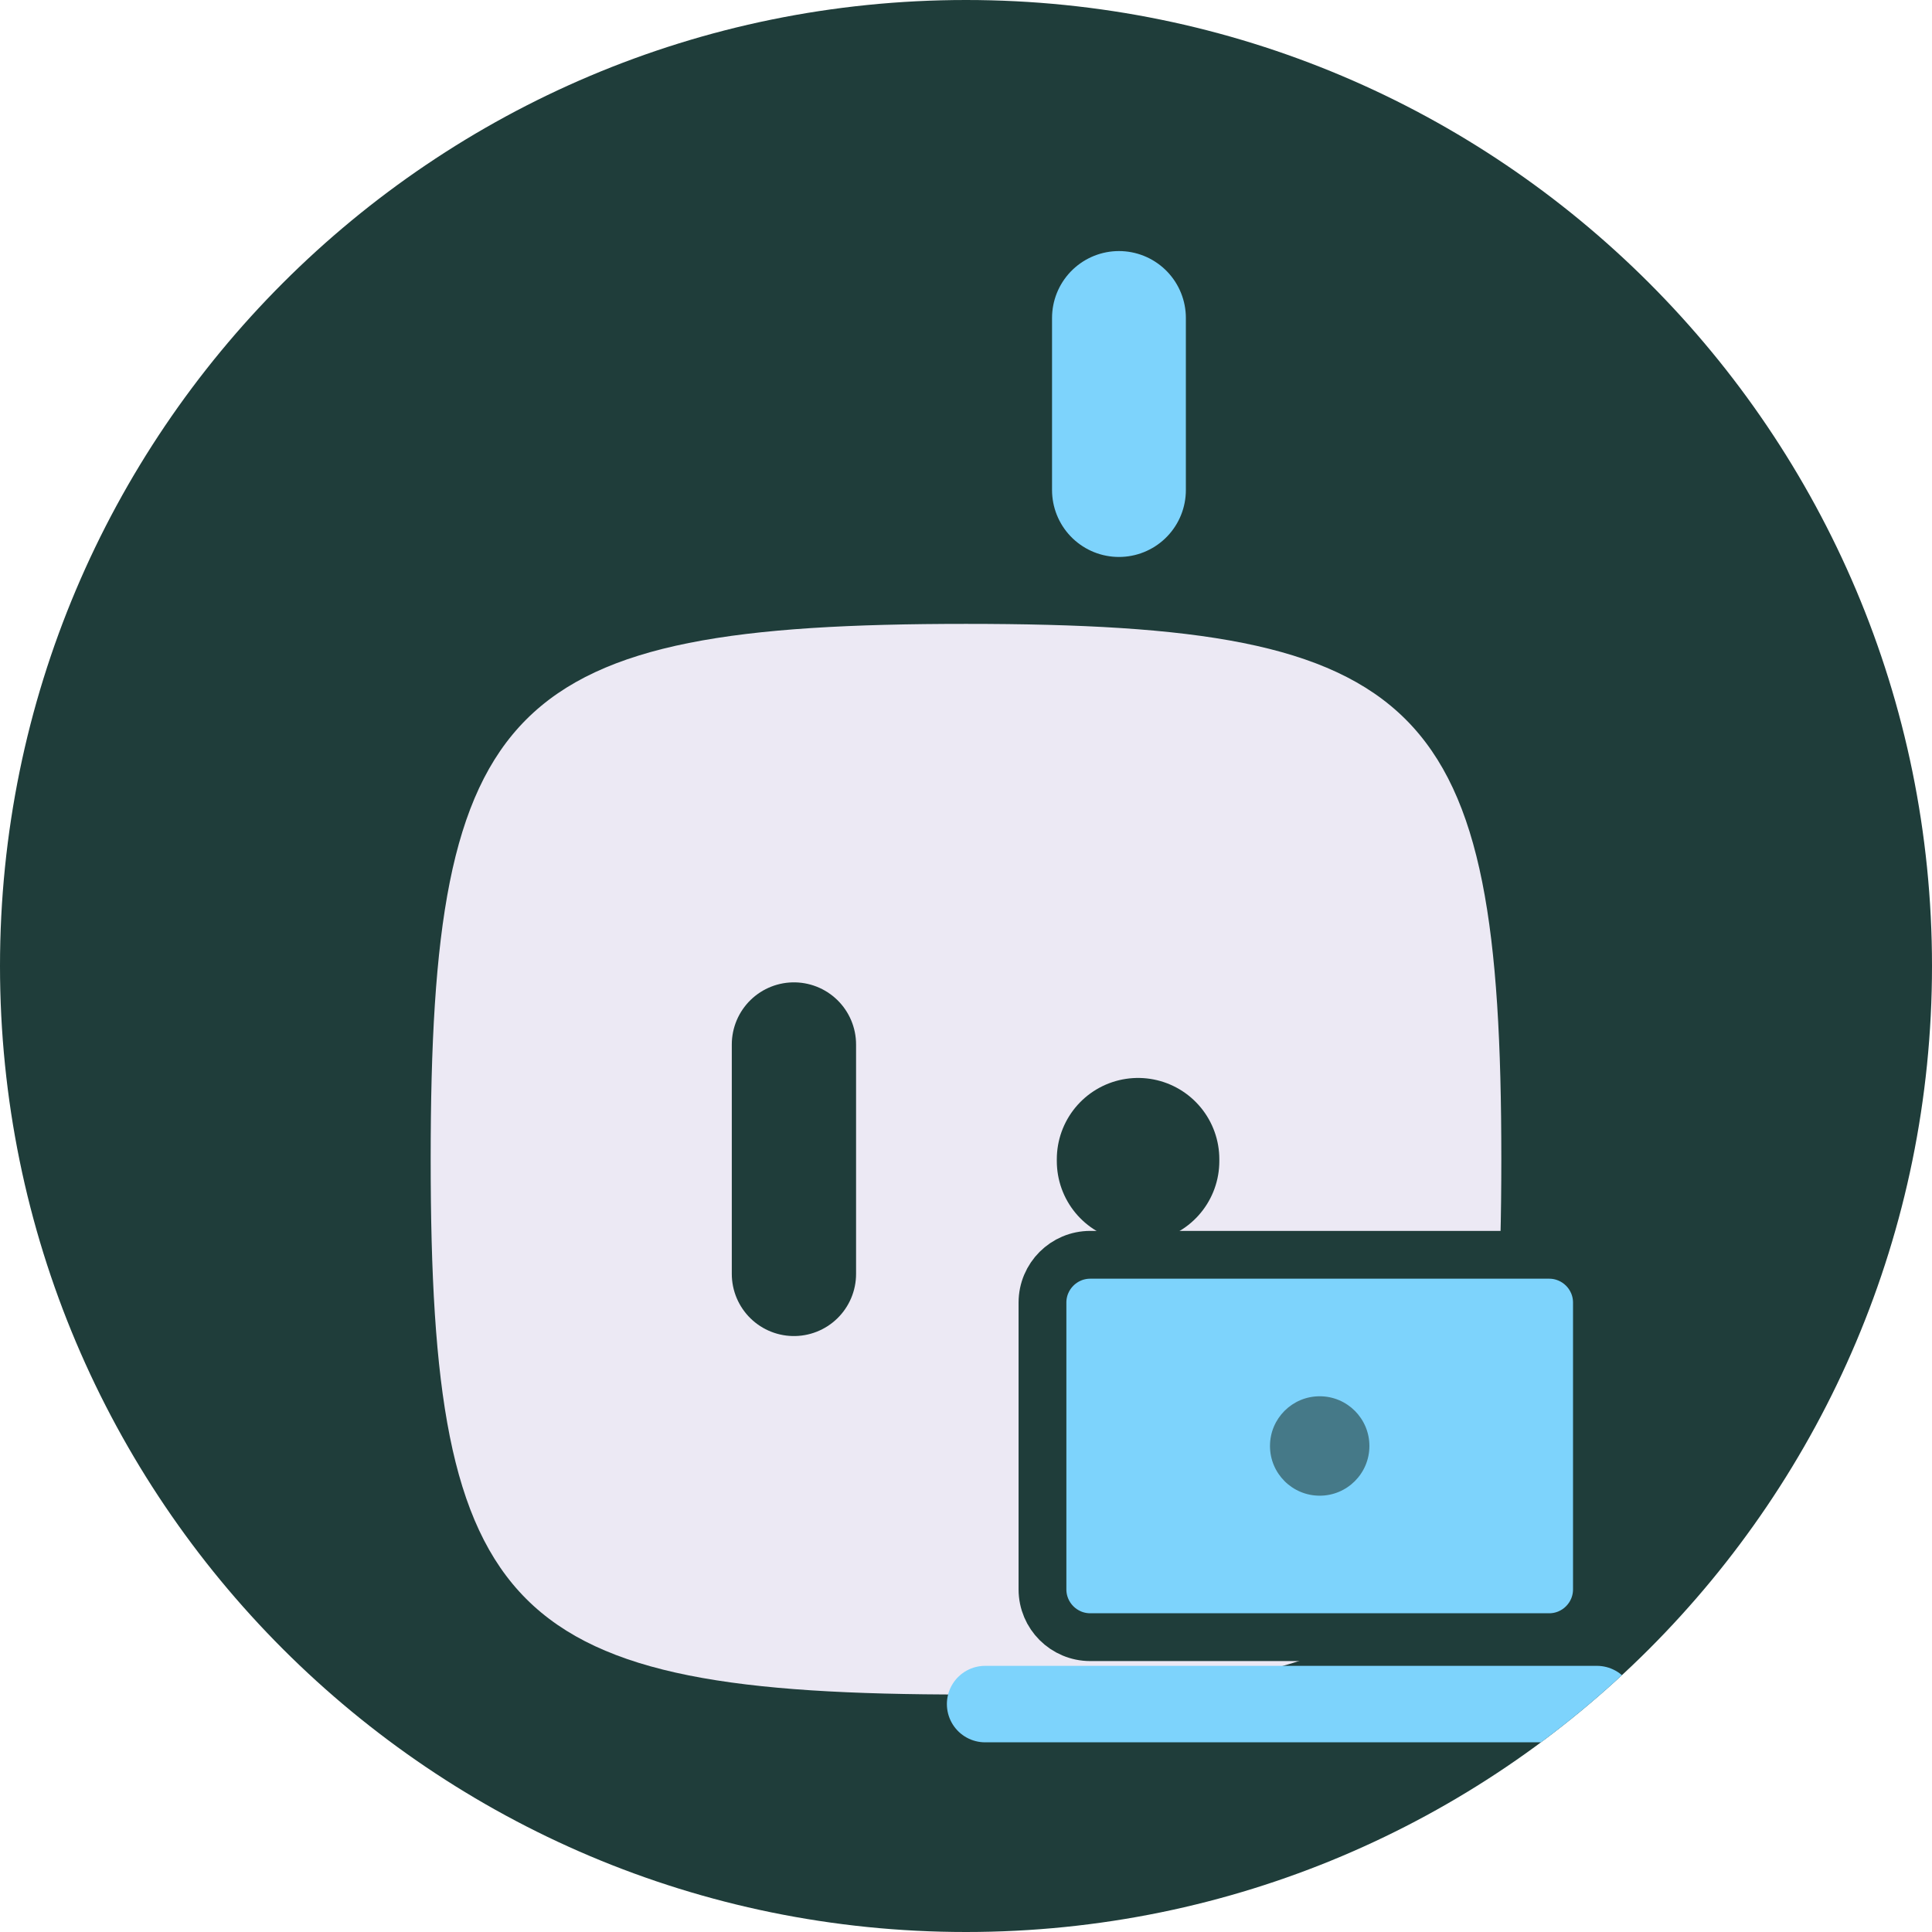
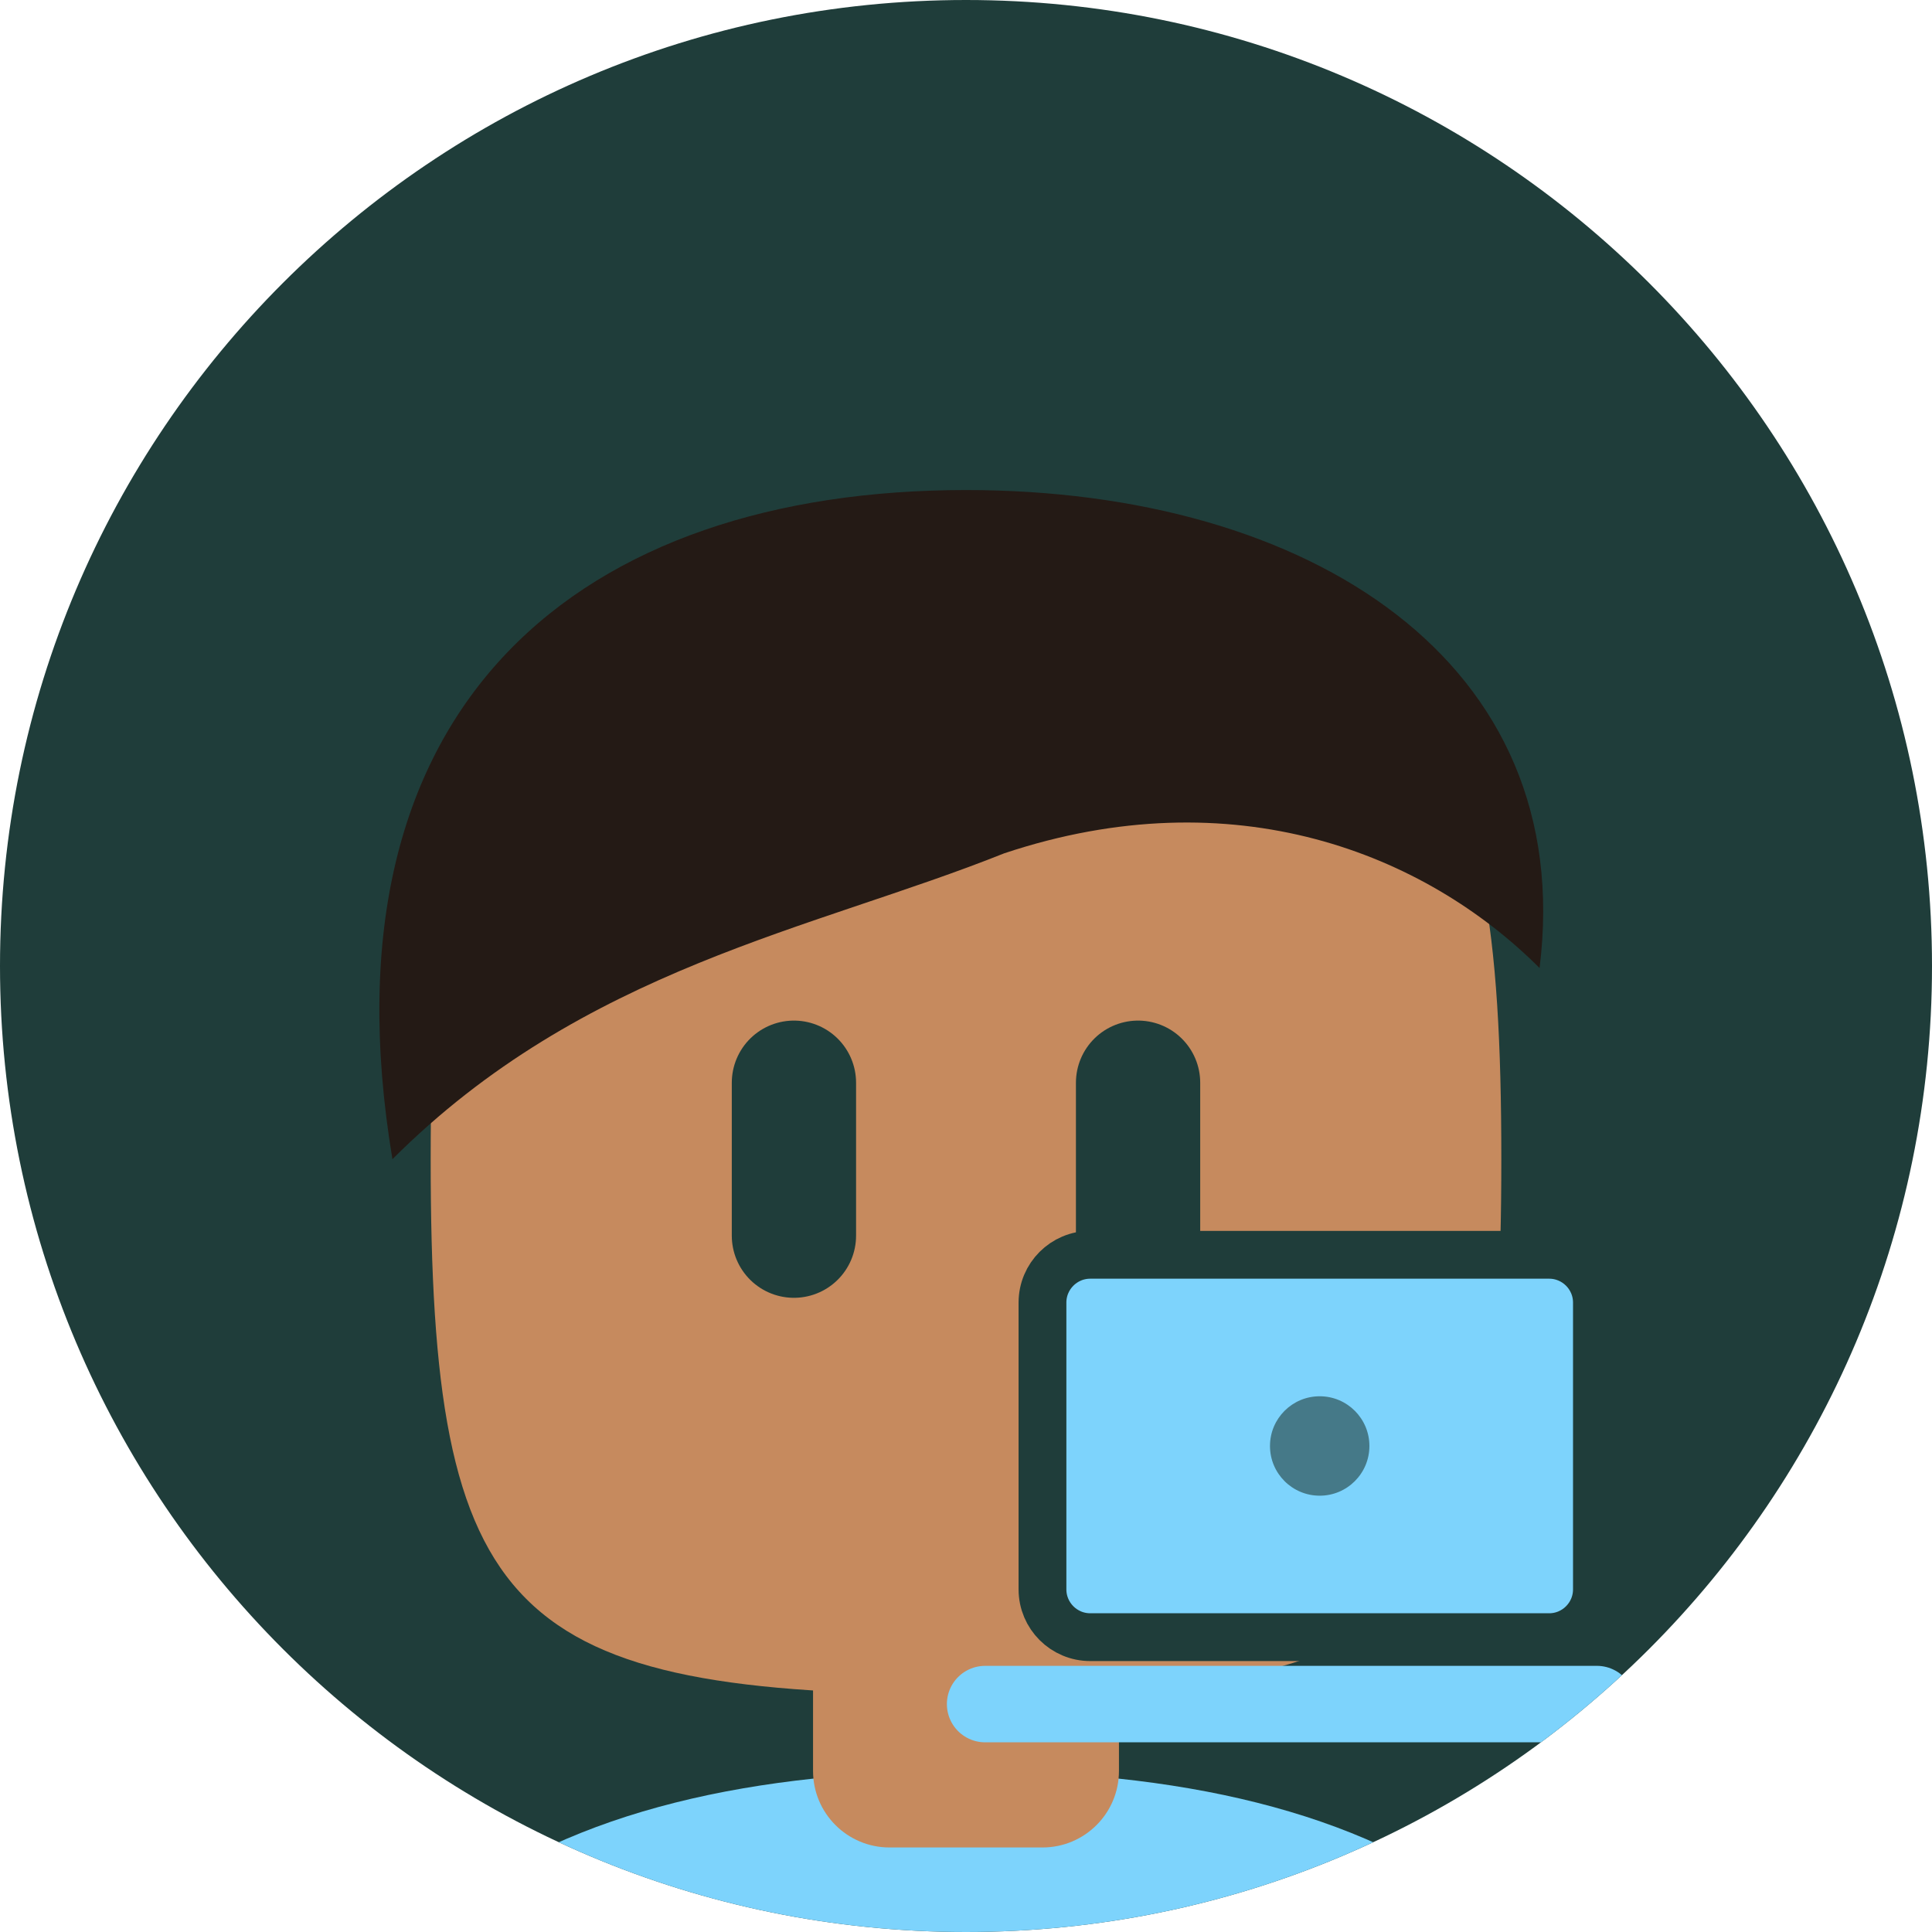
<svg xmlns="http://www.w3.org/2000/svg" viewBox="0 0 96 96" role="img" aria-label="Profile picture with a laptop">
  <defs>
    <clipPath id="c">
      <circle cx="48" cy="48" r="48" />
    </clipPath>
  </defs>
  <g clip-path="url(#c)">
    <rect width="96" height="96" fill="#1f3d3a" />
    <g transform="translate(48 50) scale(.95) translate(-50 -42)">
-       <path d="M58 6V15" stroke="#7dd3fc" stroke-width="7" stroke-linecap="round" />
-       <path d="M50 22C74 22 78 26 78 50S74 78 50 78 22 74 22 50 26 22 50 22Z" fill="#ece9f4" />
-       <path d="M41 44V56" stroke="#1f3d3a" stroke-width="6.5" stroke-linecap="round" />
-       <path d="M59 50V50.1" stroke="#1f3d3a" stroke-width="8.5" stroke-linecap="round" />
+       <path d="M12 116C12 90 28 82 50 82S88 90 88 116Z" fill="#7dd3fc" />
+       <rect x="42" y="68" width="16" height="18" rx="4" fill="#c68a5e" />
+       <path d="M50 22C74 22 78 26 78 50S74 78 50 78 22 74 22 50 26 22 50 22Z" fill="#c68a5e" />
+       <path d="M41 46V54" stroke="#1f3d3a" stroke-width="6.5" stroke-linecap="round" />
+       <path d="M59 46V54" stroke="#1f3d3a" stroke-width="6.5" stroke-linecap="round" />
+       <path d="M20 50C16 26 30 15 50 15C68 15 82 24 80 40C74 34 64 30 52 34C42 38 30 40 20 50Z" fill="#241a15" />
      <rect x="54" y="55" width="29" height="20" rx="2.5" fill="#7dd3fc" stroke="#1f3d3a" stroke-width="2.5" />
      <circle cx="68.5" cy="65" r="2.6" fill="#1f3d3a" opacity=".6" />
      <path d="M51 78.5h32" stroke="#7dd3fc" stroke-width="4" stroke-linecap="round" />
    </g>
  </g>
</svg>
